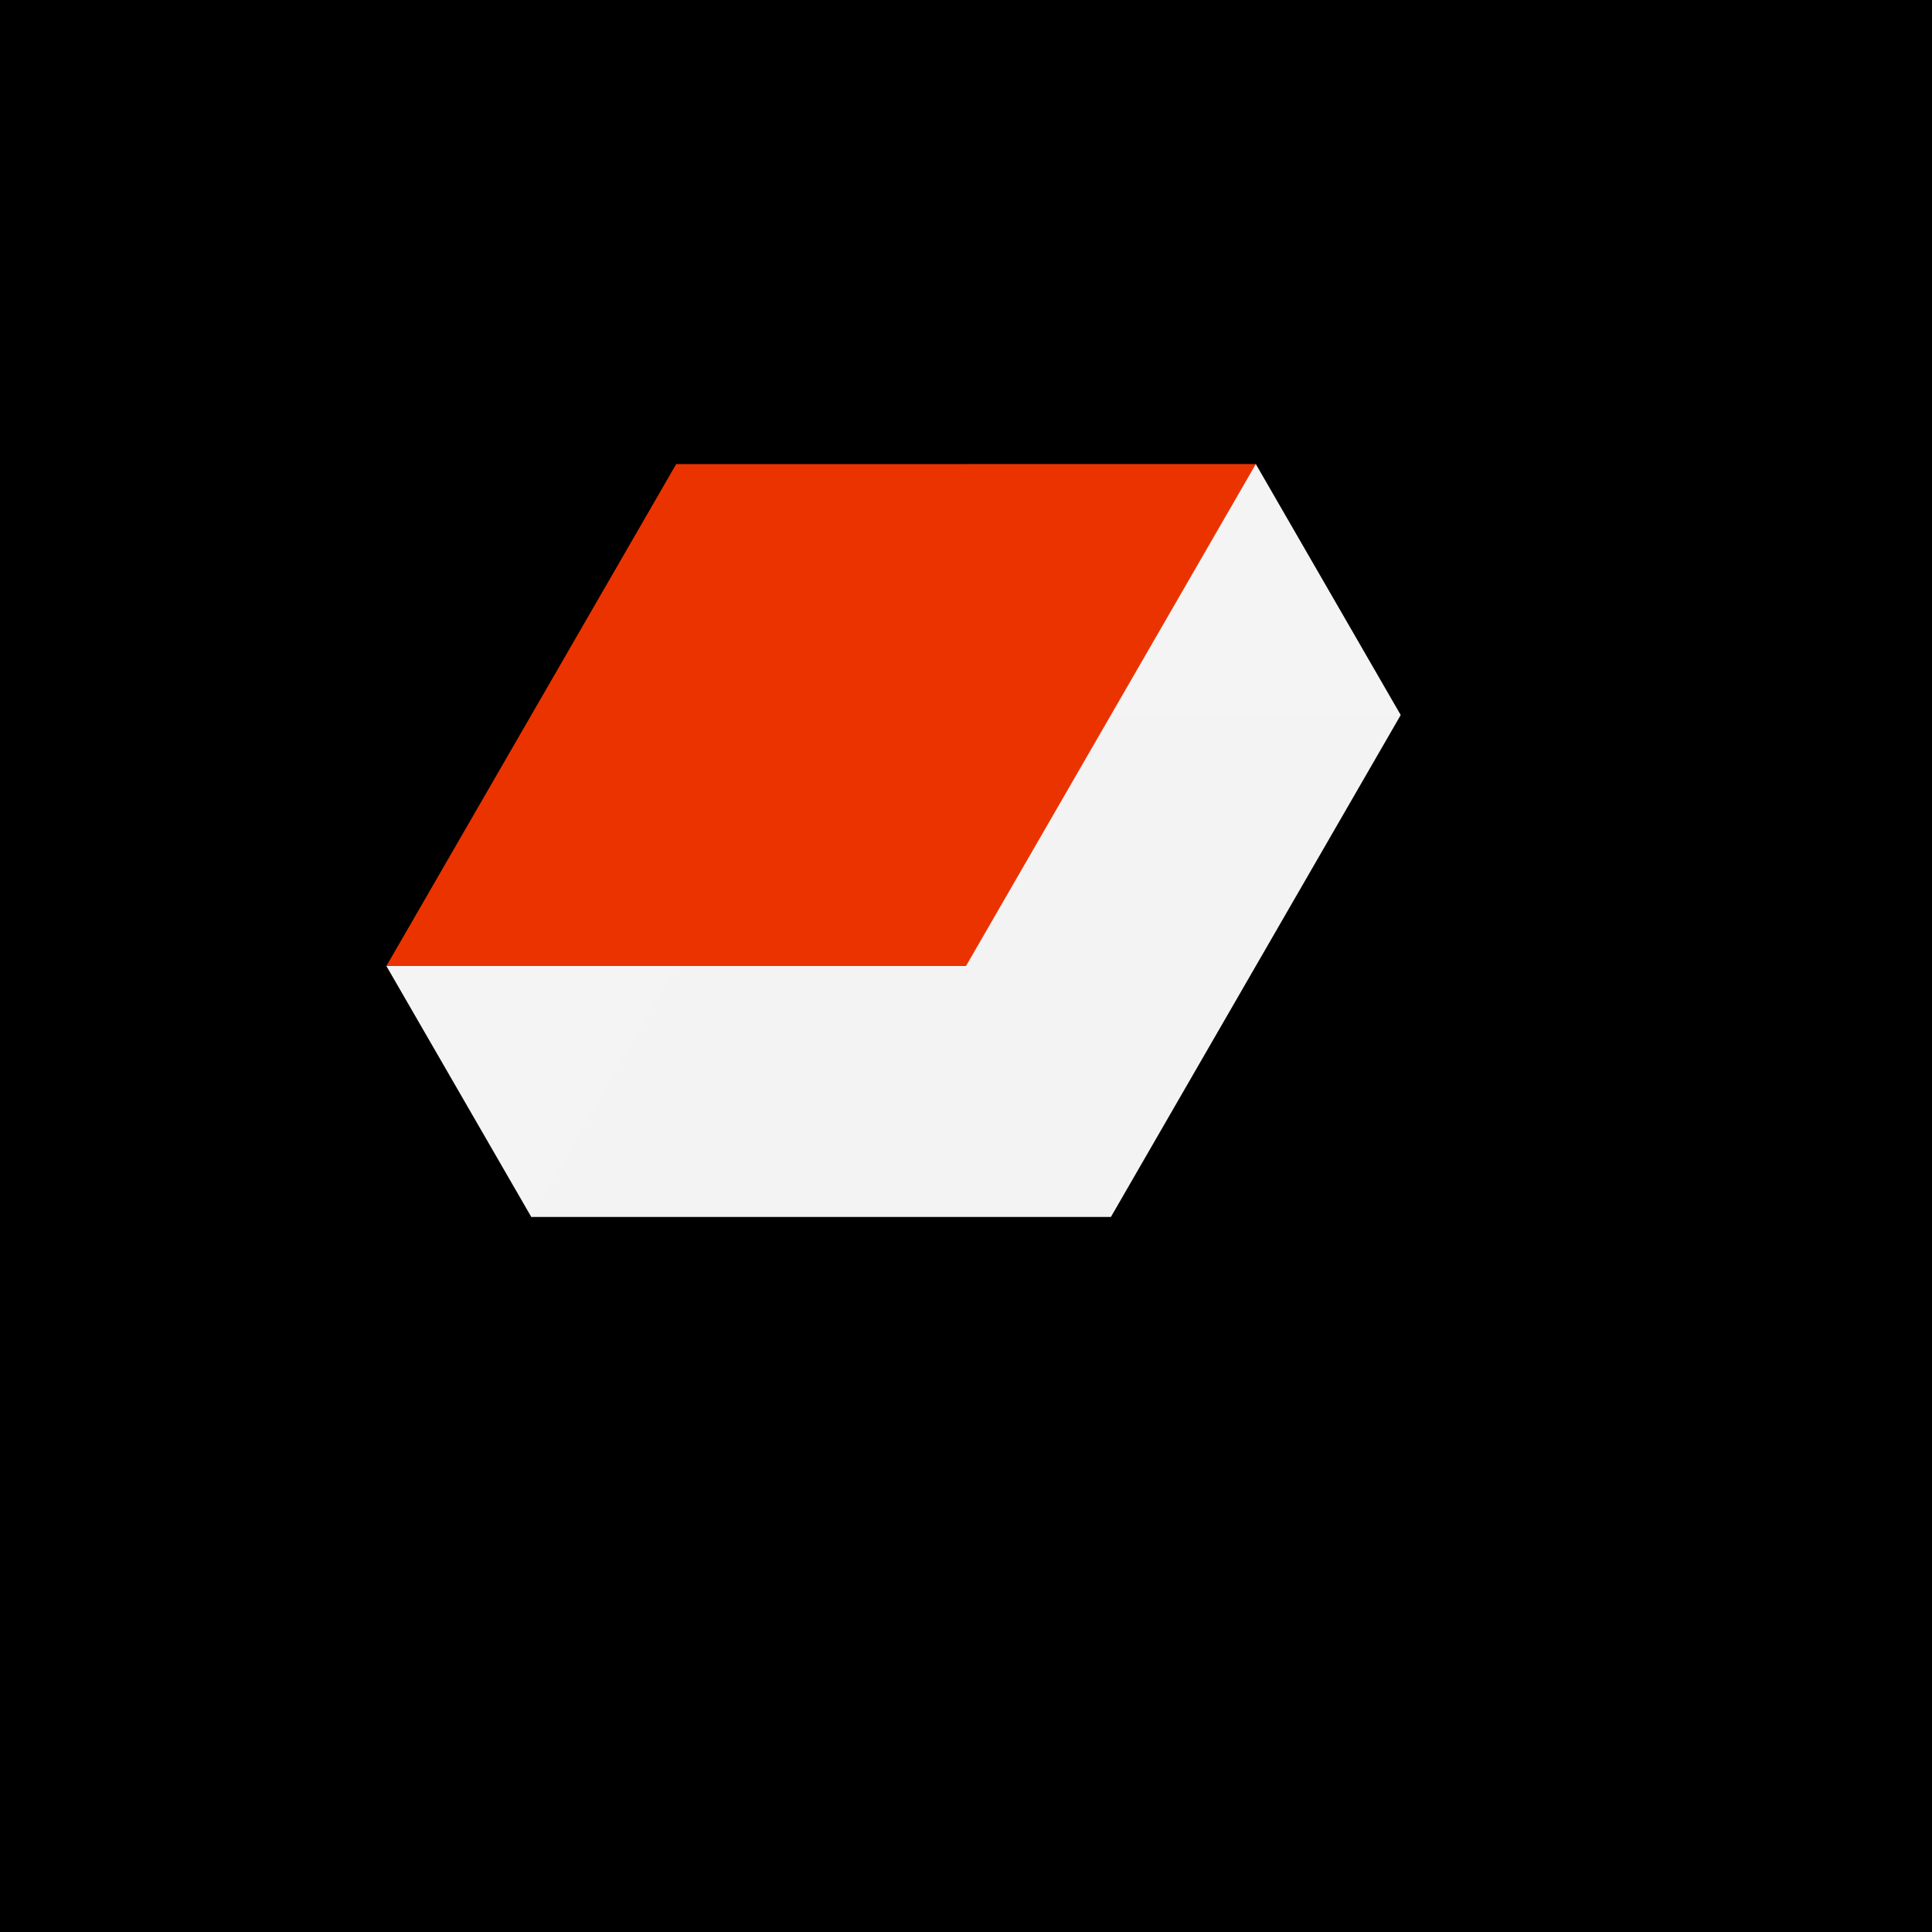
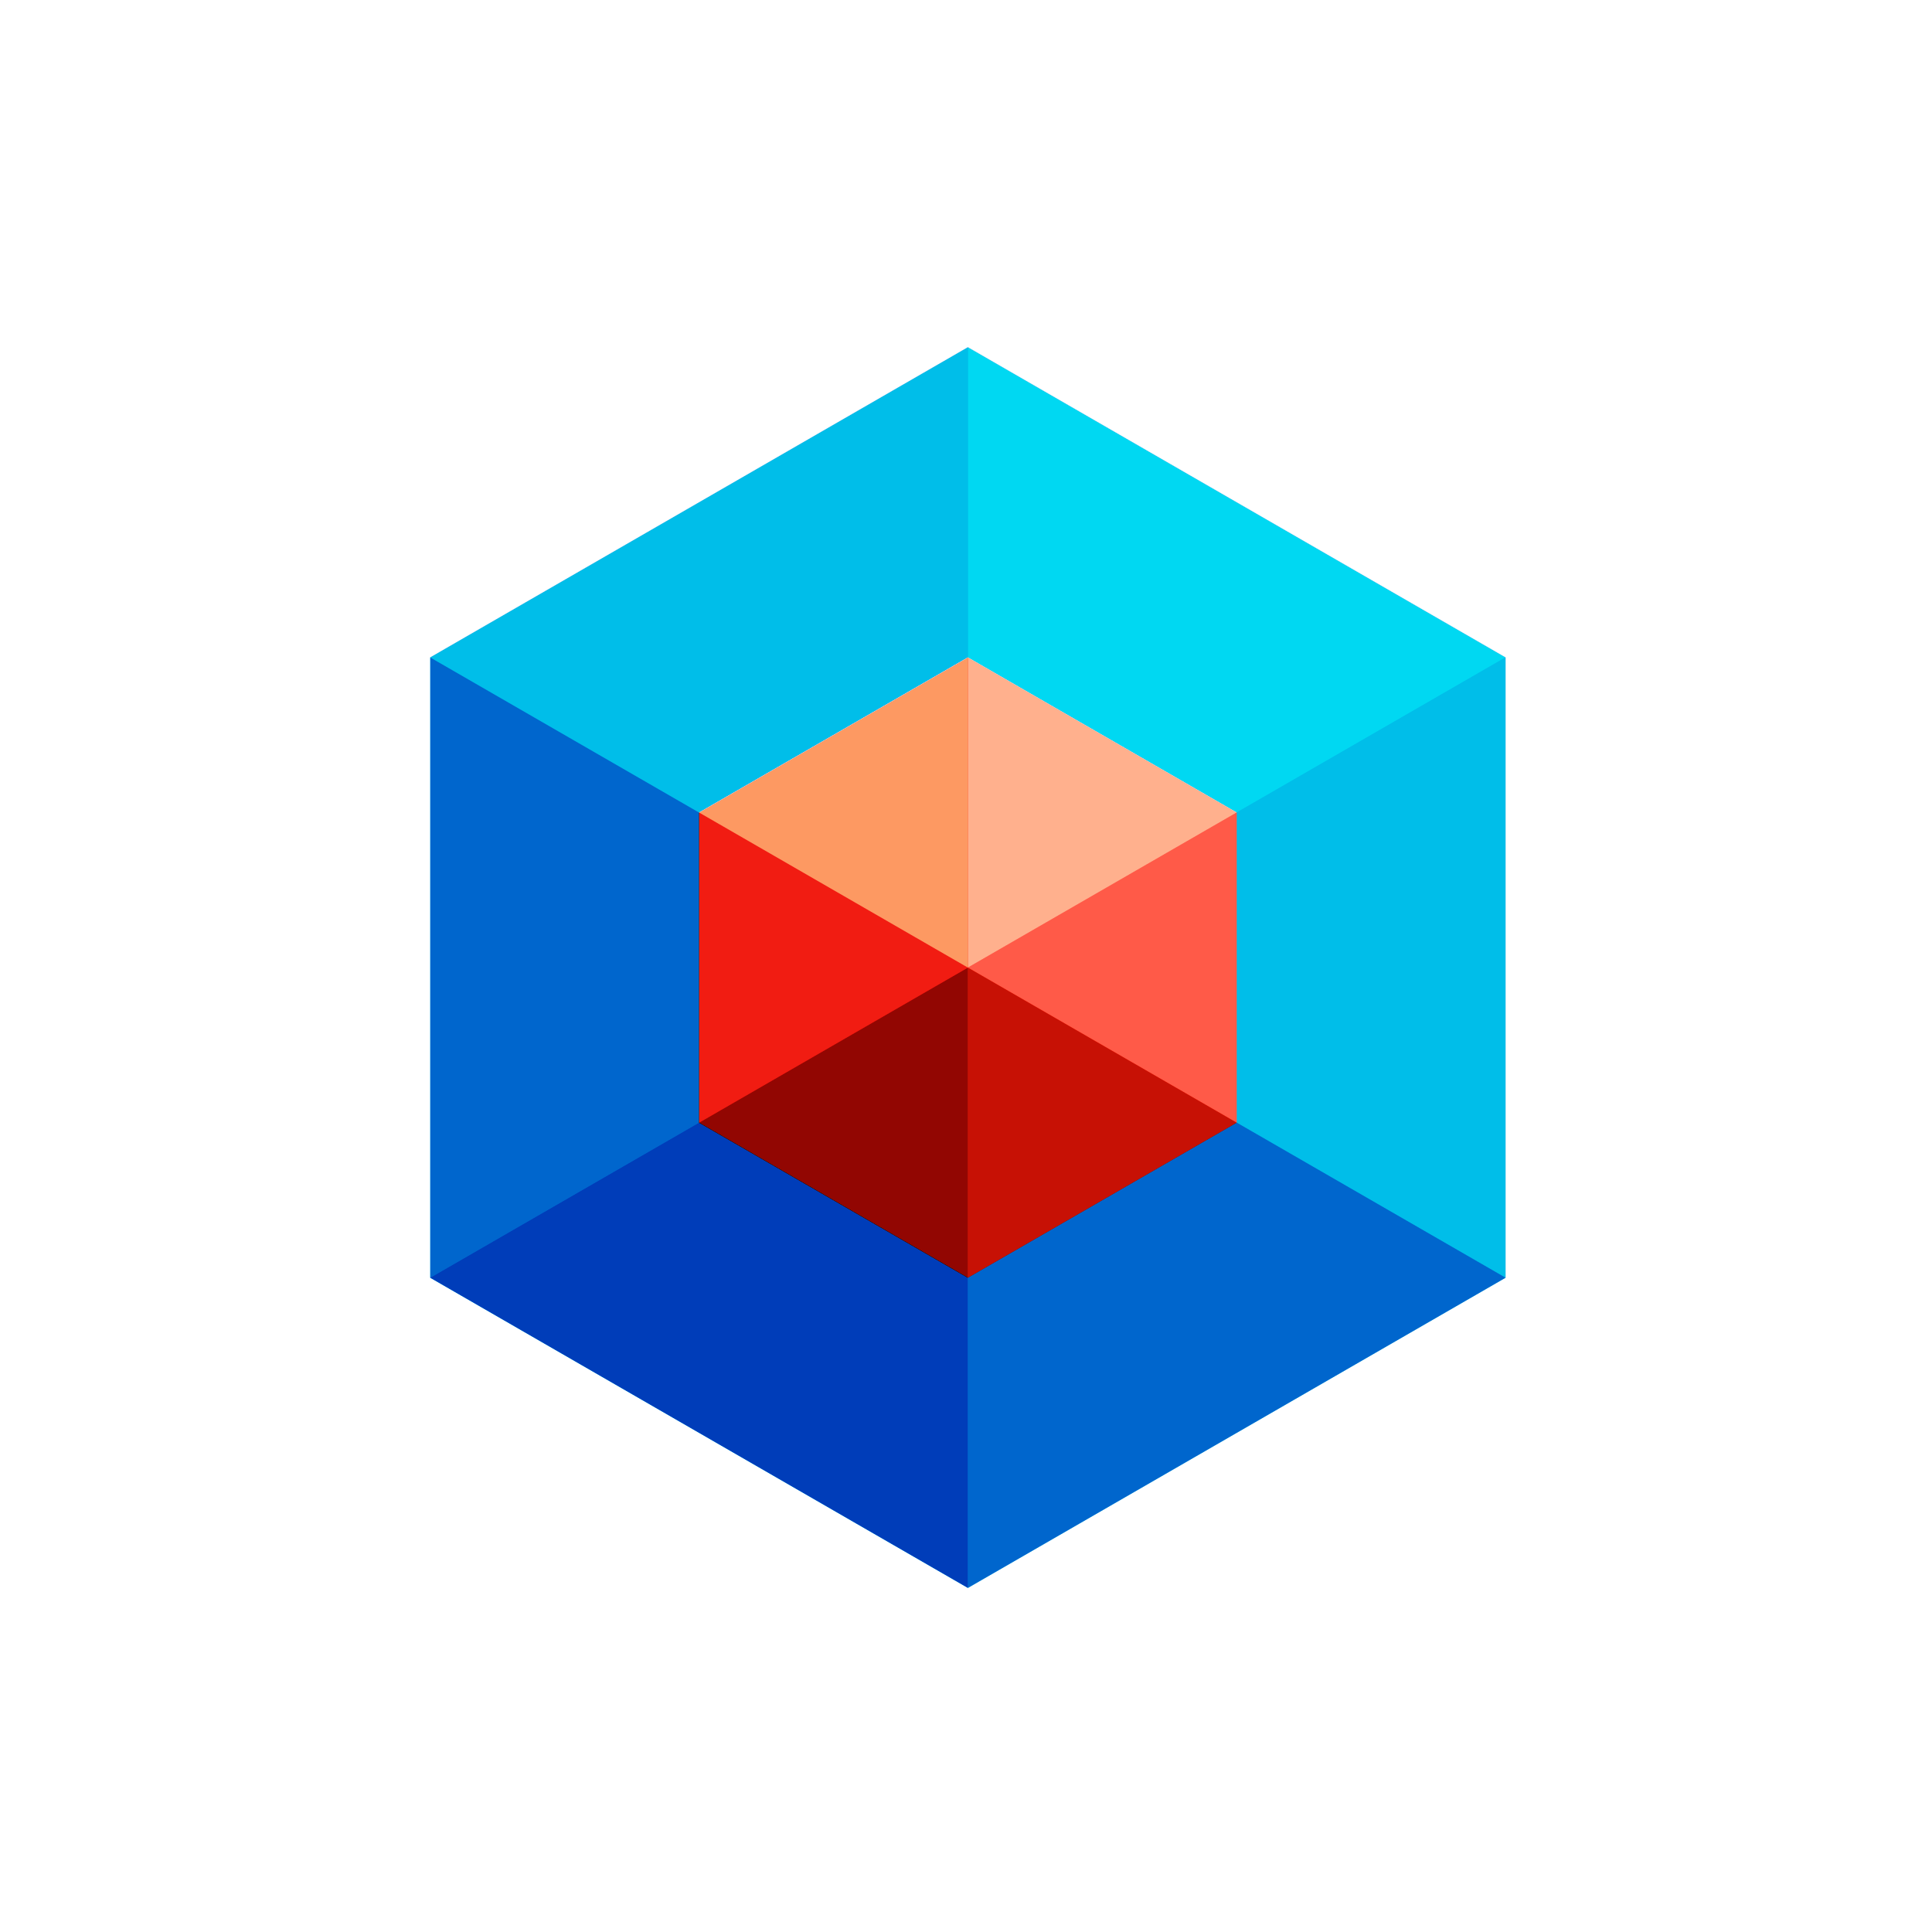
- <svg xmlns="http://www.w3.org/2000/svg" version="1.1" viewBox="0 0 285 285" width="285pt" height="285pt">
-   <defs />
-   <g stroke="none" stroke-opacity="1" stroke-dasharray="none" fill="none" fill-opacity="1">
-     <g>
-       <rect x="0" y="0" width="285" height="285" fill="black" />
-     </g>
-     <g>
-       <path d="M 142.5 142.5 L 228 142.498 L 185.248 216.542 L 99.748 216.544 Z" fill="black" />
-       <path d="M 99.748 216.544 L 228 142.498 L 206.626 105.477 L 78.374 179.523 Z" fill="black" />
-       <path d="M 121.126 105.479 L 206.626 105.477 L 163.874 179.521 L 78.374 179.523 Z" fill="white" />
-       <path d="M 78.374 179.523 L 206.626 105.477 L 185.252 68.456 L 57 142.502 Z" fill="white" fill-opacity=".954" />
-       <path d="M 121.126 105.479 L 206.626 105.477 L 163.874 179.521 L 78.374 179.523 Z" fill="black" fill-opacity=".048" />
-       <path d="M 99.752 68.458 L 185.252 68.456 L 142.5 142.5 L 57 142.502 Z" fill="#eb3300" />
+ <svg xmlns="http://www.w3.org/2000/svg" width="512px" height="512px" viewBox="0 0 512 512" version="1.1">
+   <g id="Favicons" stroke="none" stroke-width="1" fill="none" fill-rule="evenodd">
+     <g id="Profile-picture">
+       <rect id="Rectangle" fill="#FFFFFF" x="0" y="0" width="512" height="512" />
+       <g id="Cube-raster" transform="translate(114, 92)">
+         <polygon id="Path" fill="#0092DB" points="142.5 0 285 82.209 285 246.628 142.5 328.836 0 246.628 0 82.209" />
+         <g id="Back" opacity="0.4" style="mix-blend-mode: overlay;" stroke-width="1">
+           <polygon id="Path" fill="#FFFFFF" points="142.5 0 285 82.209 285 246.628 142.5 164.419" />
+           <polygon id="Path" fill="#000000" points="285 246.628 142.5 328.836 0 246.628 142.5 164.419" />
+           <polygon id="Path" fill="#808080" points="0 82.209 142.5 0 142.5 164.419 0 246.628" />
+         </g>
+         <g id="Inner-cube" stroke-width="1" transform="translate(71.25, 82.04142)">
+           <polygon id="Path" fill="#D01602" style="mix-blend-mode: color;" points="71.25 0.168 142.5 41.272 142.5 123.482 71.25 164.586 0 123.482 0 41.272" />
+           <g id="Back" opacity="0.402" style="mix-blend-mode: overlay;">
+             <polygon id="Path" fill="#FFFFFF" points="71.25 0.168 0 41.272 0 123.482 71.25 82.377" />
+             <polygon id="Path" fill="#000000" points="142.5 123.482 71.25 164.586 0 123.482 71.25 82.377" />
+             <polygon id="Path" fill="#808080" points="142.5 41.272 142.5 123.482 71.25 82.377 71.25 0.168" />
+           </g>
+           <g id="Front" opacity="0.4" style="mix-blend-mode: overlay;">
+             <polygon id="Path" fill="#000000" points="71.25 164.586 0 123.482 0 41.272 71.25 82.377" />
+             <polygon id="Path" fill="#808080" points="142.5 123.482 142.5 41.272 71.25 82.377 71.25 164.586" />
+             <polygon id="Path" fill="#FFFFFF" points="0 41.272 71.25 0.168 142.5 41.272 71.25 82.377" />
+           </g>
+         </g>
+         <g id="Front" opacity="0.4" style="mix-blend-mode: overlay;" stroke-width="1">
+           <polygon id="Path" fill="#000000" points="142.5 328.836 0 246.628 0 82.209 142.5 164.419" />
+           <polygon id="Path" fill="#FFFFFF" points="0 82.209 142.5 0 285 82.209 142.5 164.419" />
+           <polygon id="Path" fill="#808080" points="285 246.628 285 82.209 142.5 164.419 142.5 328.836" />
+         </g>
+       </g>
    </g>
  </g>
</svg>
